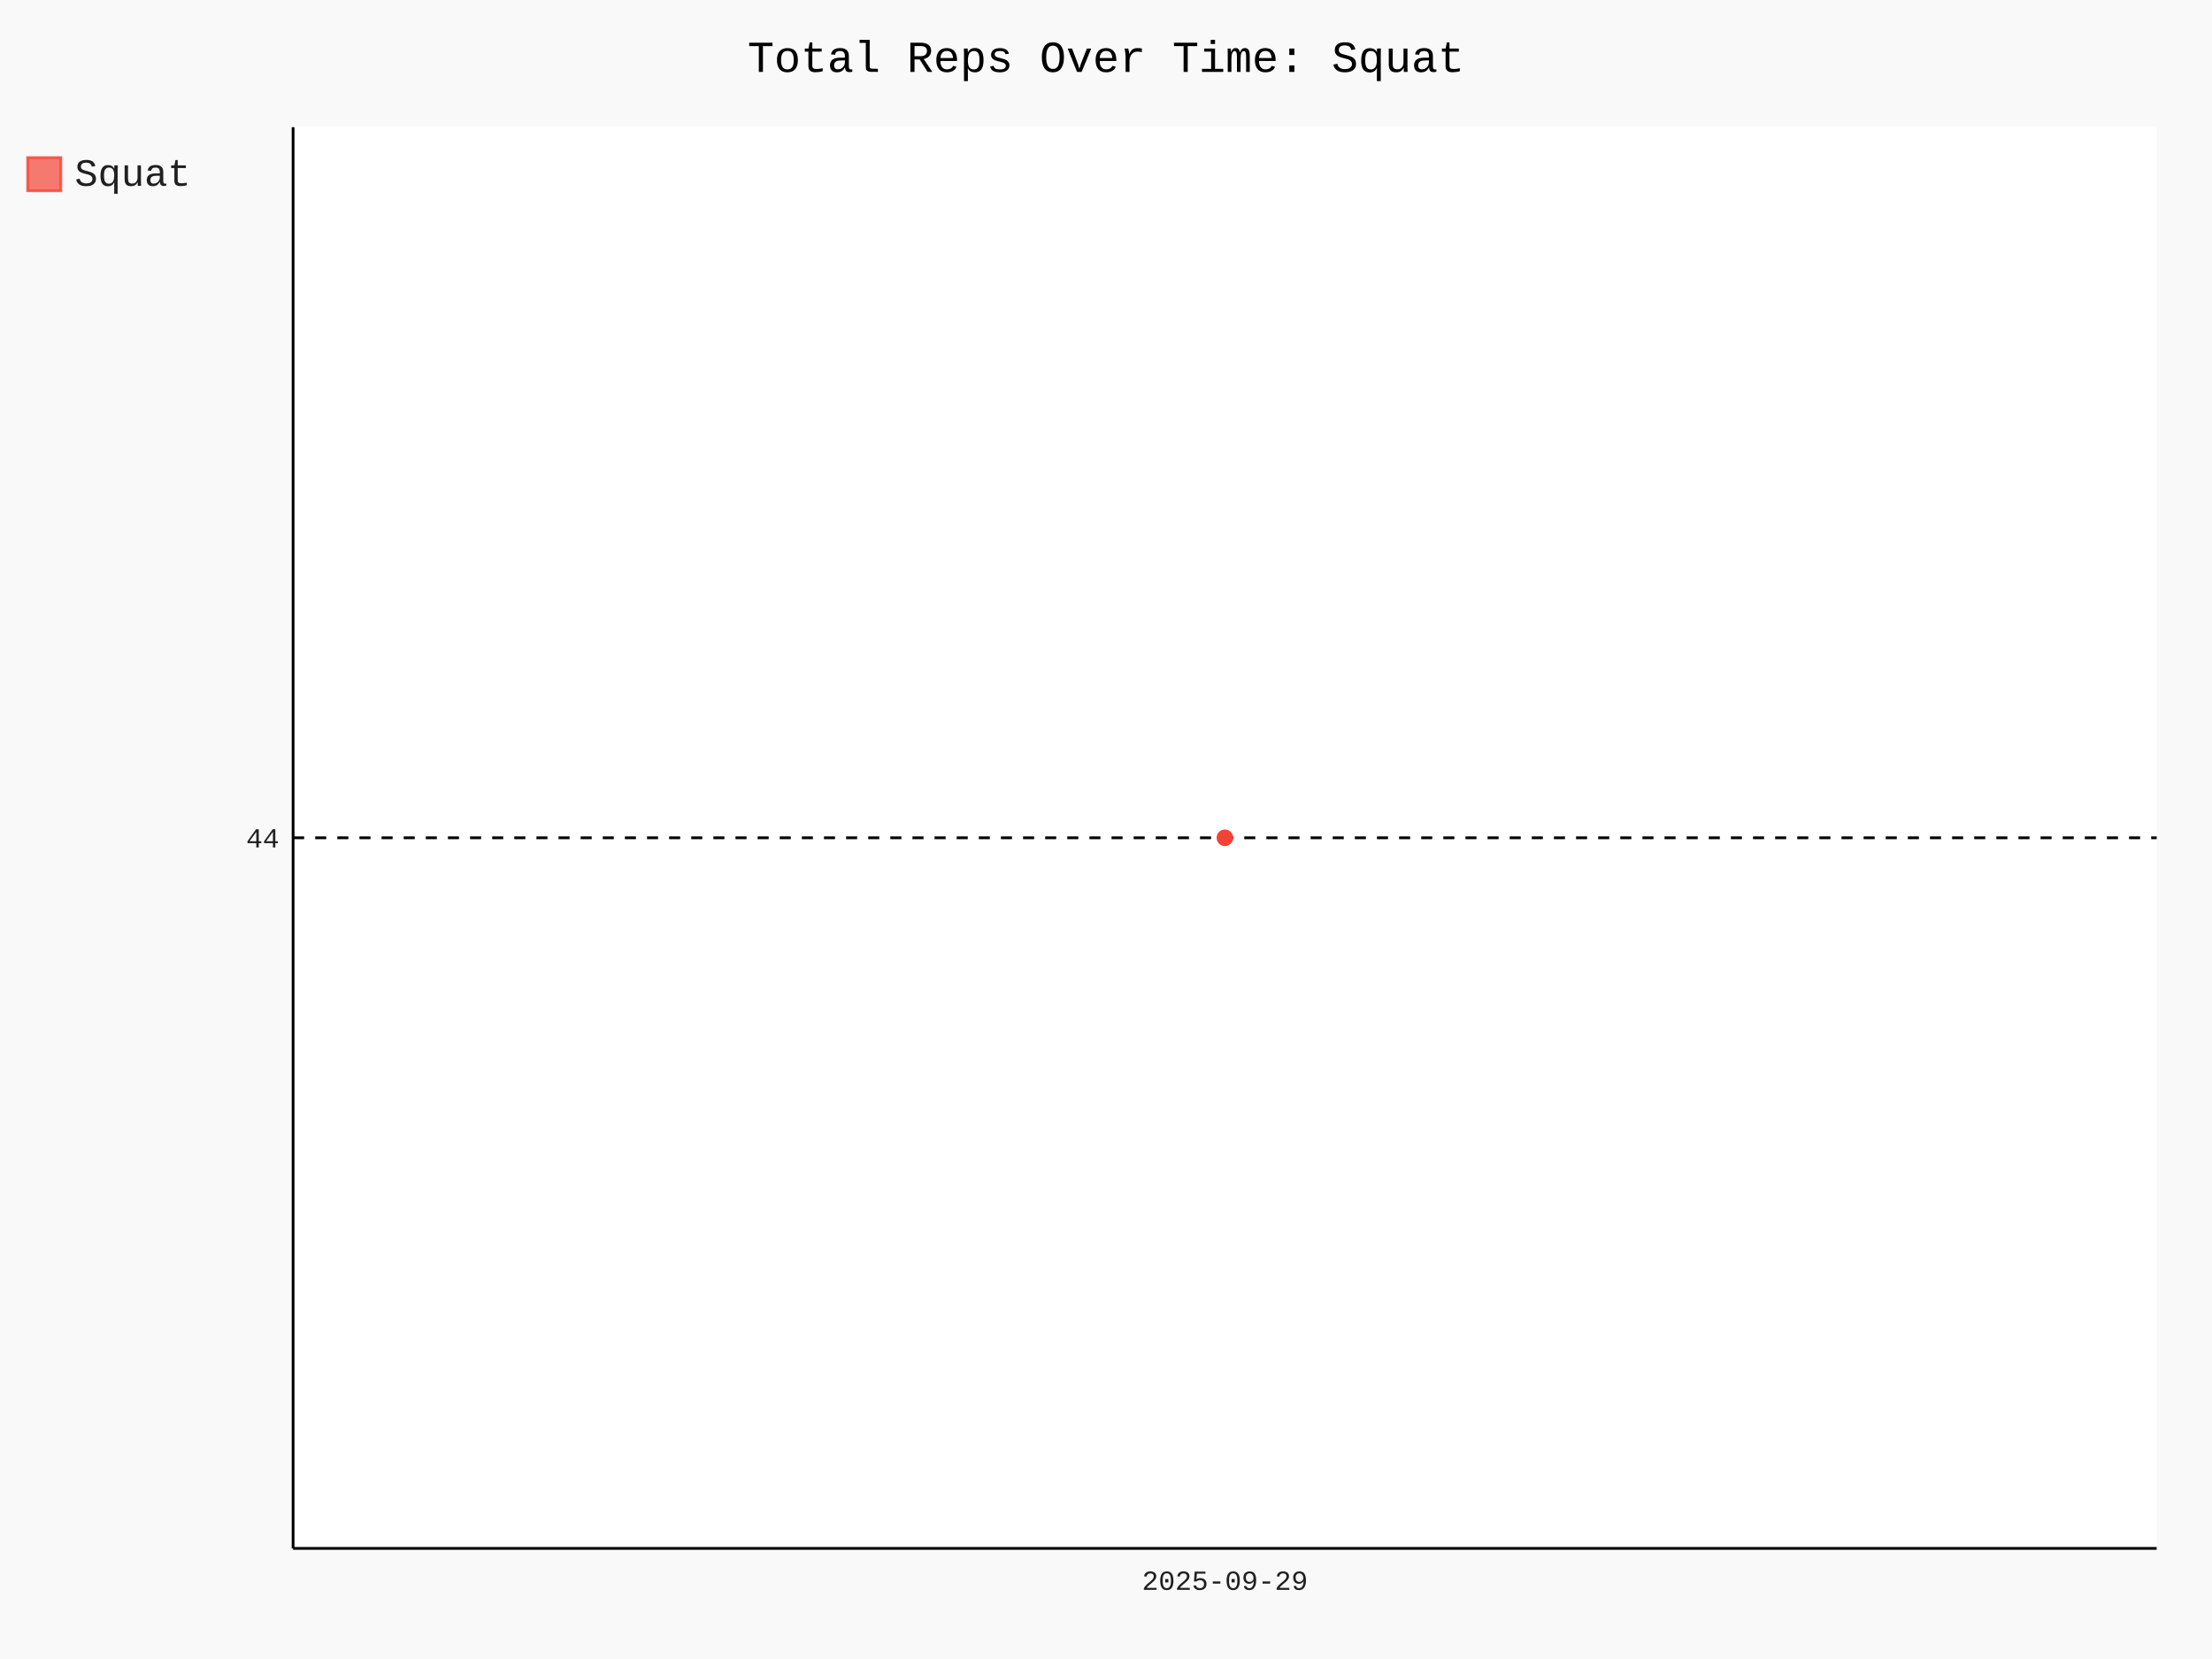
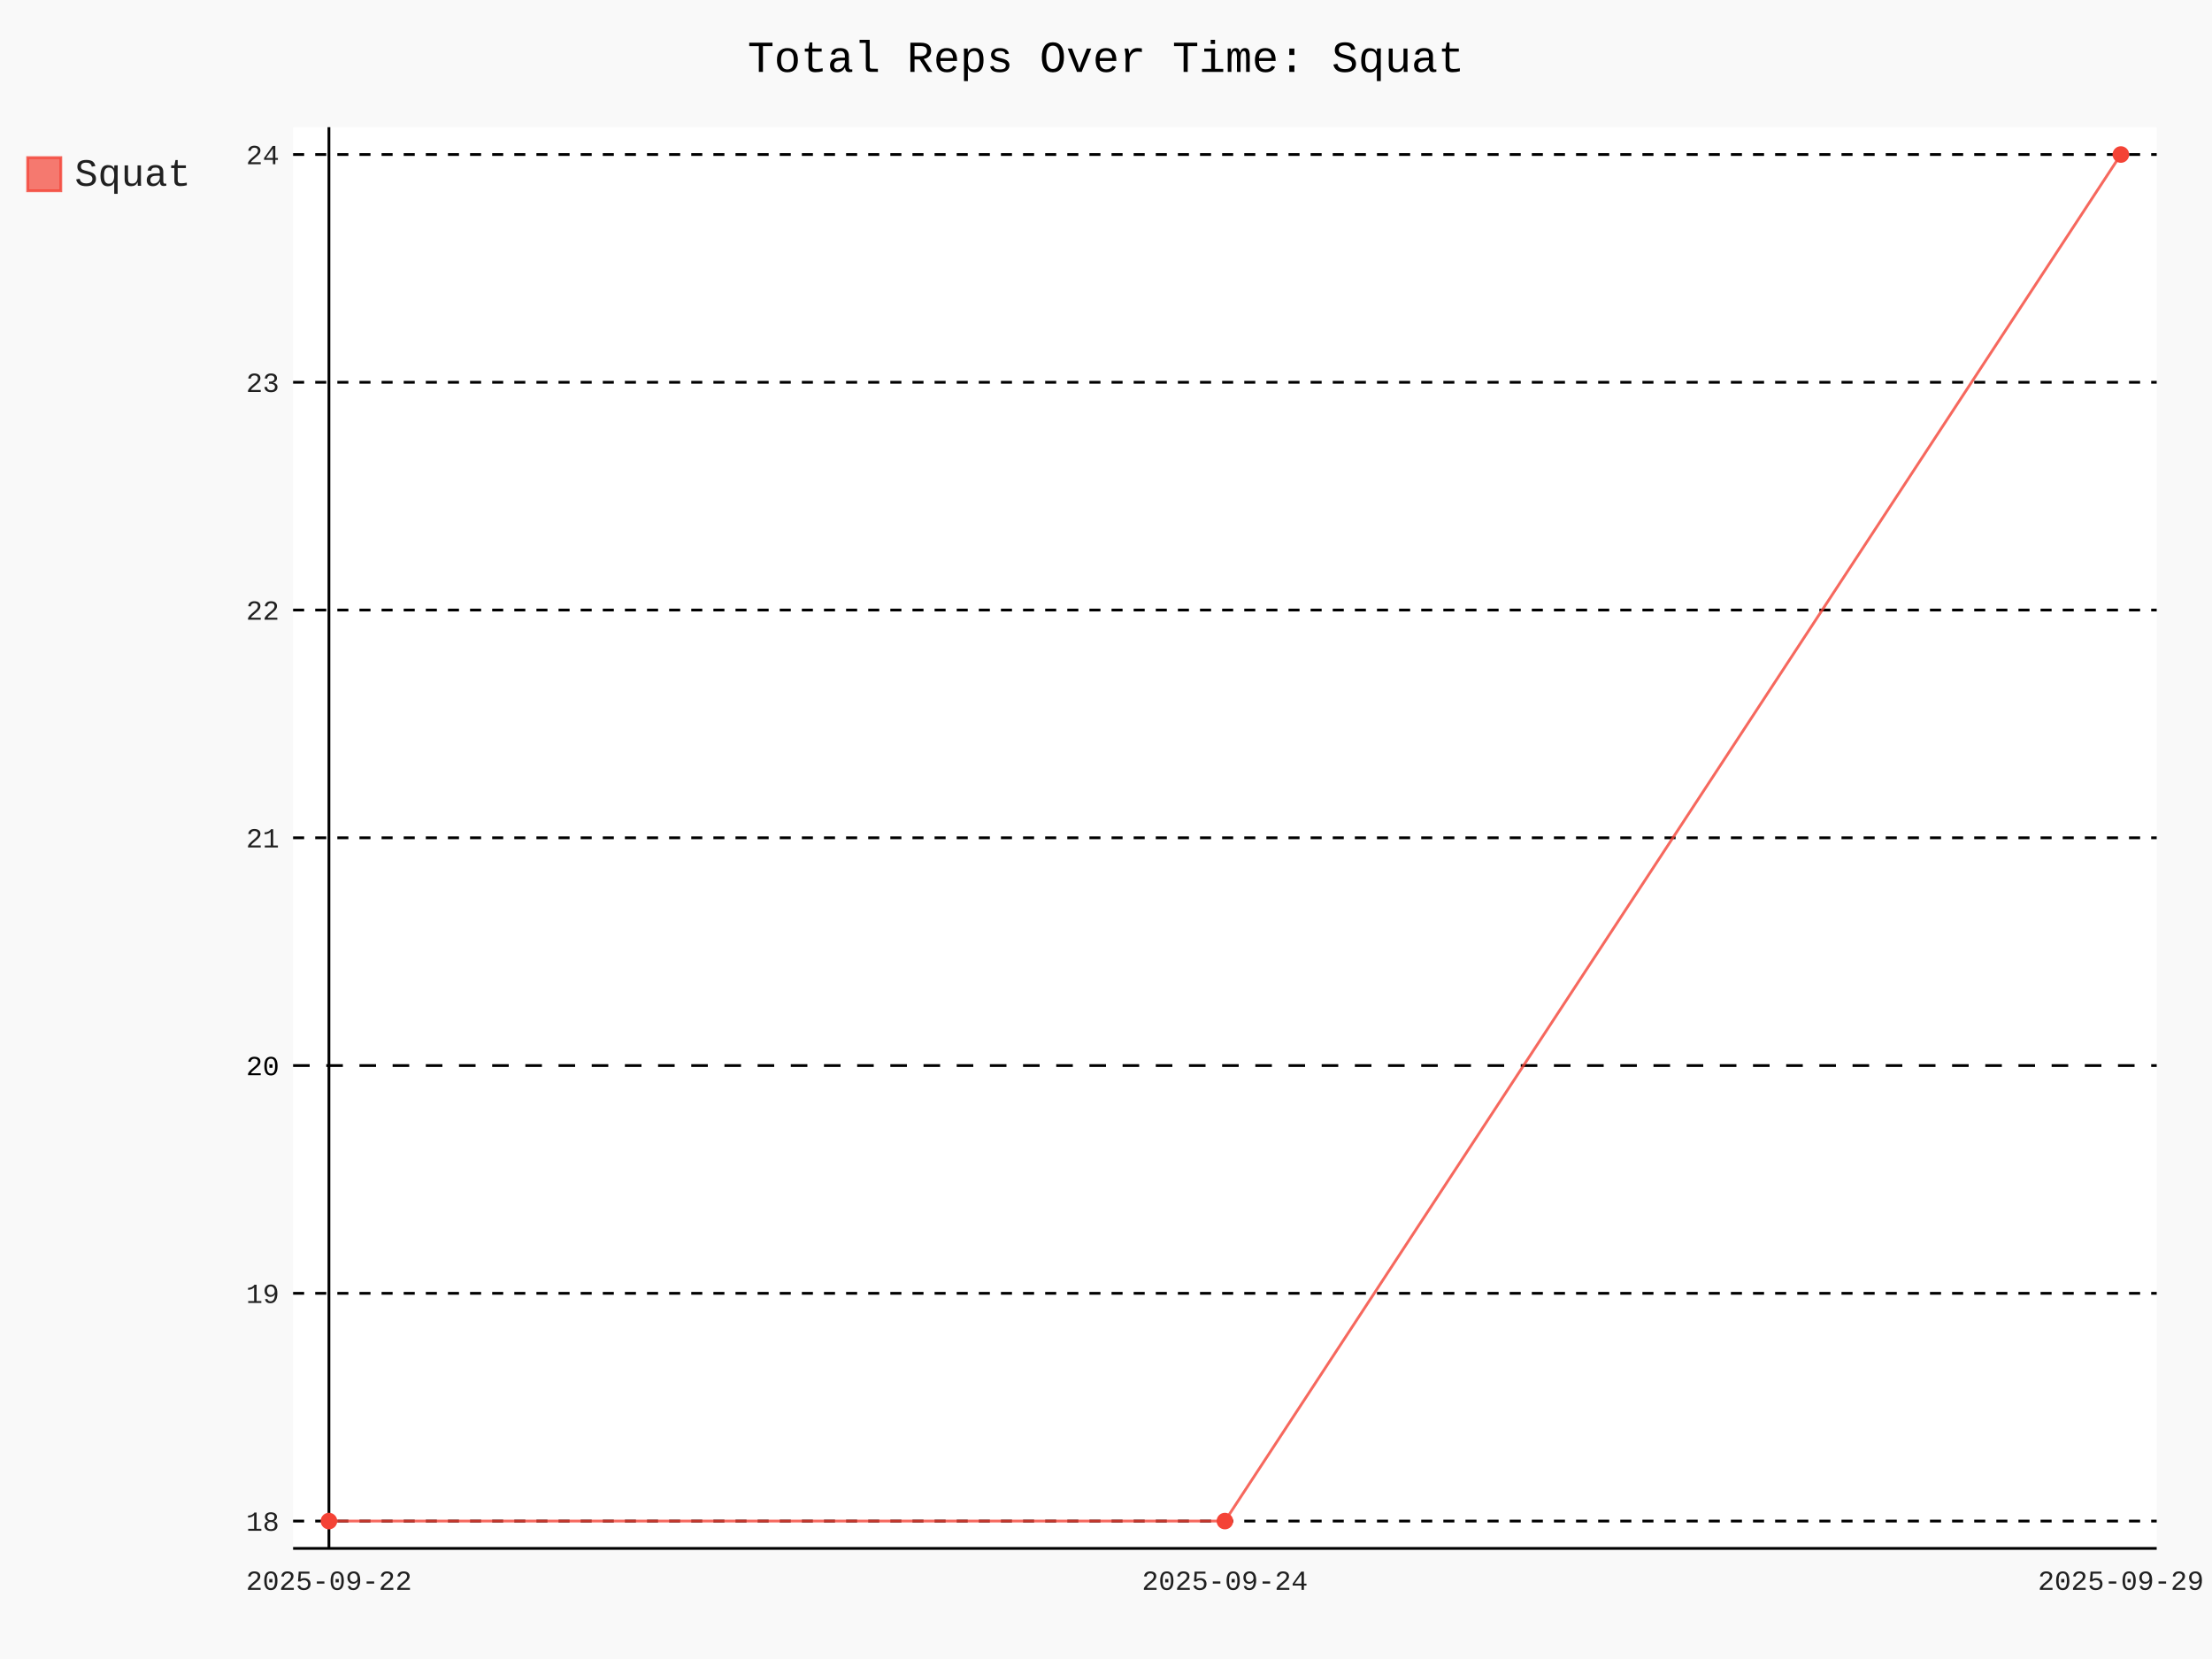
- <svg xmlns="http://www.w3.org/2000/svg" id="chart-1e0eb428-c92e-4eee-b247-dff2a8dc6e20" class="pygal-chart" viewBox="0 0 800 600">
+ <svg xmlns="http://www.w3.org/2000/svg" id="chart-50de0e51-7884-4c48-9050-c043d2fdf3a9" class="pygal-chart" viewBox="0 0 800 600">
  <defs>
-     <style type="text/css">#chart-1e0eb428-c92e-4eee-b247-dff2a8dc6e20{-webkit-user-select:none;-webkit-font-smoothing:antialiased;font-family:Consolas,"Liberation Mono",Menlo,Courier,monospace}#chart-1e0eb428-c92e-4eee-b247-dff2a8dc6e20 .title{font-family:Consolas,"Liberation Mono",Menlo,Courier,monospace;font-size:16px}#chart-1e0eb428-c92e-4eee-b247-dff2a8dc6e20 .legends .legend text{font-family:Consolas,"Liberation Mono",Menlo,Courier,monospace;font-size:14px}#chart-1e0eb428-c92e-4eee-b247-dff2a8dc6e20 .axis text{font-family:Consolas,"Liberation Mono",Menlo,Courier,monospace;font-size:10px}#chart-1e0eb428-c92e-4eee-b247-dff2a8dc6e20 .axis text.major{font-family:Consolas,"Liberation Mono",Menlo,Courier,monospace;font-size:10px}#chart-1e0eb428-c92e-4eee-b247-dff2a8dc6e20 .text-overlay text.value{font-family:Consolas,"Liberation Mono",Menlo,Courier,monospace;font-size:16px}#chart-1e0eb428-c92e-4eee-b247-dff2a8dc6e20 .text-overlay text.label{font-family:Consolas,"Liberation Mono",Menlo,Courier,monospace;font-size:10px}#chart-1e0eb428-c92e-4eee-b247-dff2a8dc6e20 .tooltip{font-family:Consolas,"Liberation Mono",Menlo,Courier,monospace;font-size:14px}#chart-1e0eb428-c92e-4eee-b247-dff2a8dc6e20 text.no_data{font-family:Consolas,"Liberation Mono",Menlo,Courier,monospace;font-size:64px}
- #chart-1e0eb428-c92e-4eee-b247-dff2a8dc6e20{background-color:rgba(249,249,249,1)}#chart-1e0eb428-c92e-4eee-b247-dff2a8dc6e20 path,#chart-1e0eb428-c92e-4eee-b247-dff2a8dc6e20 line,#chart-1e0eb428-c92e-4eee-b247-dff2a8dc6e20 rect,#chart-1e0eb428-c92e-4eee-b247-dff2a8dc6e20 circle{-webkit-transition:150ms;-moz-transition:150ms;transition:150ms}#chart-1e0eb428-c92e-4eee-b247-dff2a8dc6e20 .graph &gt; .background{fill:rgba(249,249,249,1)}#chart-1e0eb428-c92e-4eee-b247-dff2a8dc6e20 .plot &gt; .background{fill:rgba(255,255,255,1)}#chart-1e0eb428-c92e-4eee-b247-dff2a8dc6e20 .graph{fill:rgba(0,0,0,.87)}#chart-1e0eb428-c92e-4eee-b247-dff2a8dc6e20 text.no_data{fill:rgba(0,0,0,1)}#chart-1e0eb428-c92e-4eee-b247-dff2a8dc6e20 .title{fill:rgba(0,0,0,1)}#chart-1e0eb428-c92e-4eee-b247-dff2a8dc6e20 .legends .legend text{fill:rgba(0,0,0,.87)}#chart-1e0eb428-c92e-4eee-b247-dff2a8dc6e20 .legends .legend:hover text{fill:rgba(0,0,0,1)}#chart-1e0eb428-c92e-4eee-b247-dff2a8dc6e20 .axis .line{stroke:rgba(0,0,0,1)}#chart-1e0eb428-c92e-4eee-b247-dff2a8dc6e20 .axis .guide.line{stroke:rgba(0,0,0,.54)}#chart-1e0eb428-c92e-4eee-b247-dff2a8dc6e20 .axis .major.line{stroke:rgba(0,0,0,.87)}#chart-1e0eb428-c92e-4eee-b247-dff2a8dc6e20 .axis text.major{fill:rgba(0,0,0,1)}#chart-1e0eb428-c92e-4eee-b247-dff2a8dc6e20 .axis.y .guides:hover .guide.line,#chart-1e0eb428-c92e-4eee-b247-dff2a8dc6e20 .line-graph .axis.x .guides:hover .guide.line,#chart-1e0eb428-c92e-4eee-b247-dff2a8dc6e20 .stackedline-graph .axis.x .guides:hover .guide.line,#chart-1e0eb428-c92e-4eee-b247-dff2a8dc6e20 .xy-graph .axis.x .guides:hover .guide.line{stroke:rgba(0,0,0,1)}#chart-1e0eb428-c92e-4eee-b247-dff2a8dc6e20 .axis .guides:hover text{fill:rgba(0,0,0,1)}#chart-1e0eb428-c92e-4eee-b247-dff2a8dc6e20 .reactive{fill-opacity:.7;stroke-opacity:.8;stroke-width:1}#chart-1e0eb428-c92e-4eee-b247-dff2a8dc6e20 .ci{stroke:rgba(0,0,0,.87)}#chart-1e0eb428-c92e-4eee-b247-dff2a8dc6e20 .reactive.active,#chart-1e0eb428-c92e-4eee-b247-dff2a8dc6e20 .active .reactive{fill-opacity:.8;stroke-opacity:.9;stroke-width:4}#chart-1e0eb428-c92e-4eee-b247-dff2a8dc6e20 .ci .reactive.active{stroke-width:1.5}#chart-1e0eb428-c92e-4eee-b247-dff2a8dc6e20 .series text{fill:rgba(0,0,0,1)}#chart-1e0eb428-c92e-4eee-b247-dff2a8dc6e20 .tooltip rect{fill:rgba(255,255,255,1);stroke:rgba(0,0,0,1);-webkit-transition:opacity 150ms;-moz-transition:opacity 150ms;transition:opacity 150ms}#chart-1e0eb428-c92e-4eee-b247-dff2a8dc6e20 .tooltip .label{fill:rgba(0,0,0,.87)}#chart-1e0eb428-c92e-4eee-b247-dff2a8dc6e20 .tooltip .label{fill:rgba(0,0,0,.87)}#chart-1e0eb428-c92e-4eee-b247-dff2a8dc6e20 .tooltip .legend{font-size:.8em;fill:rgba(0,0,0,.54)}#chart-1e0eb428-c92e-4eee-b247-dff2a8dc6e20 .tooltip .x_label{font-size:.6em;fill:rgba(0,0,0,1)}#chart-1e0eb428-c92e-4eee-b247-dff2a8dc6e20 .tooltip .xlink{font-size:.5em;text-decoration:underline}#chart-1e0eb428-c92e-4eee-b247-dff2a8dc6e20 .tooltip .value{font-size:1.5em}#chart-1e0eb428-c92e-4eee-b247-dff2a8dc6e20 .bound{font-size:.5em}#chart-1e0eb428-c92e-4eee-b247-dff2a8dc6e20 .max-value{font-size:.75em;fill:rgba(0,0,0,.54)}#chart-1e0eb428-c92e-4eee-b247-dff2a8dc6e20 .map-element{fill:rgba(255,255,255,1);stroke:rgba(0,0,0,.54) !important}#chart-1e0eb428-c92e-4eee-b247-dff2a8dc6e20 .map-element .reactive{fill-opacity:inherit;stroke-opacity:inherit}#chart-1e0eb428-c92e-4eee-b247-dff2a8dc6e20 .color-0,#chart-1e0eb428-c92e-4eee-b247-dff2a8dc6e20 .color-0 a:visited{stroke:#F44336;fill:#F44336}#chart-1e0eb428-c92e-4eee-b247-dff2a8dc6e20 .text-overlay .color-0 text{fill:black}
- #chart-1e0eb428-c92e-4eee-b247-dff2a8dc6e20 text.no_data{text-anchor:middle}#chart-1e0eb428-c92e-4eee-b247-dff2a8dc6e20 .guide.line{fill:none}#chart-1e0eb428-c92e-4eee-b247-dff2a8dc6e20 .centered{text-anchor:middle}#chart-1e0eb428-c92e-4eee-b247-dff2a8dc6e20 .title{text-anchor:middle}#chart-1e0eb428-c92e-4eee-b247-dff2a8dc6e20 .legends .legend text{fill-opacity:1}#chart-1e0eb428-c92e-4eee-b247-dff2a8dc6e20 .axis.x text{text-anchor:middle}#chart-1e0eb428-c92e-4eee-b247-dff2a8dc6e20 .axis.x:not(.web) text[transform]{text-anchor:start}#chart-1e0eb428-c92e-4eee-b247-dff2a8dc6e20 .axis.x:not(.web) text[transform].backwards{text-anchor:end}#chart-1e0eb428-c92e-4eee-b247-dff2a8dc6e20 .axis.y text{text-anchor:end}#chart-1e0eb428-c92e-4eee-b247-dff2a8dc6e20 .axis.y text[transform].backwards{text-anchor:start}#chart-1e0eb428-c92e-4eee-b247-dff2a8dc6e20 .axis.y2 text{text-anchor:start}#chart-1e0eb428-c92e-4eee-b247-dff2a8dc6e20 .axis.y2 text[transform].backwards{text-anchor:end}#chart-1e0eb428-c92e-4eee-b247-dff2a8dc6e20 .axis .guide.line{stroke-dasharray:4,4;stroke:black}#chart-1e0eb428-c92e-4eee-b247-dff2a8dc6e20 .axis .major.guide.line{stroke-dasharray:6,6;stroke:black}#chart-1e0eb428-c92e-4eee-b247-dff2a8dc6e20 .horizontal .axis.y .guide.line,#chart-1e0eb428-c92e-4eee-b247-dff2a8dc6e20 .horizontal .axis.y2 .guide.line,#chart-1e0eb428-c92e-4eee-b247-dff2a8dc6e20 .vertical .axis.x .guide.line{opacity:0}#chart-1e0eb428-c92e-4eee-b247-dff2a8dc6e20 .horizontal .axis.always_show .guide.line,#chart-1e0eb428-c92e-4eee-b247-dff2a8dc6e20 .vertical .axis.always_show .guide.line{opacity:1 !important}#chart-1e0eb428-c92e-4eee-b247-dff2a8dc6e20 .axis.y .guides:hover .guide.line,#chart-1e0eb428-c92e-4eee-b247-dff2a8dc6e20 .axis.y2 .guides:hover .guide.line,#chart-1e0eb428-c92e-4eee-b247-dff2a8dc6e20 .axis.x .guides:hover .guide.line{opacity:1}#chart-1e0eb428-c92e-4eee-b247-dff2a8dc6e20 .axis .guides:hover text{opacity:1}#chart-1e0eb428-c92e-4eee-b247-dff2a8dc6e20 .nofill{fill:none}#chart-1e0eb428-c92e-4eee-b247-dff2a8dc6e20 .subtle-fill{fill-opacity:.2}#chart-1e0eb428-c92e-4eee-b247-dff2a8dc6e20 .dot{stroke-width:1px;fill-opacity:1;stroke-opacity:1}#chart-1e0eb428-c92e-4eee-b247-dff2a8dc6e20 .dot.active{stroke-width:5px}#chart-1e0eb428-c92e-4eee-b247-dff2a8dc6e20 .dot.negative{fill:transparent}#chart-1e0eb428-c92e-4eee-b247-dff2a8dc6e20 text,#chart-1e0eb428-c92e-4eee-b247-dff2a8dc6e20 tspan{stroke:none !important}#chart-1e0eb428-c92e-4eee-b247-dff2a8dc6e20 .series text.active{opacity:1}#chart-1e0eb428-c92e-4eee-b247-dff2a8dc6e20 .tooltip rect{fill-opacity:.95;stroke-width:.5}#chart-1e0eb428-c92e-4eee-b247-dff2a8dc6e20 .tooltip text{fill-opacity:1}#chart-1e0eb428-c92e-4eee-b247-dff2a8dc6e20 .showable{visibility:hidden}#chart-1e0eb428-c92e-4eee-b247-dff2a8dc6e20 .showable.shown{visibility:visible}#chart-1e0eb428-c92e-4eee-b247-dff2a8dc6e20 .gauge-background{fill:rgba(229,229,229,1);stroke:none}#chart-1e0eb428-c92e-4eee-b247-dff2a8dc6e20 .bg-lines{stroke:rgba(249,249,249,1);stroke-width:2px}</style>
+     <style type="text/css">#chart-50de0e51-7884-4c48-9050-c043d2fdf3a9{-webkit-user-select:none;-webkit-font-smoothing:antialiased;font-family:Consolas,"Liberation Mono",Menlo,Courier,monospace}#chart-50de0e51-7884-4c48-9050-c043d2fdf3a9 .title{font-family:Consolas,"Liberation Mono",Menlo,Courier,monospace;font-size:16px}#chart-50de0e51-7884-4c48-9050-c043d2fdf3a9 .legends .legend text{font-family:Consolas,"Liberation Mono",Menlo,Courier,monospace;font-size:14px}#chart-50de0e51-7884-4c48-9050-c043d2fdf3a9 .axis text{font-family:Consolas,"Liberation Mono",Menlo,Courier,monospace;font-size:10px}#chart-50de0e51-7884-4c48-9050-c043d2fdf3a9 .axis text.major{font-family:Consolas,"Liberation Mono",Menlo,Courier,monospace;font-size:10px}#chart-50de0e51-7884-4c48-9050-c043d2fdf3a9 .text-overlay text.value{font-family:Consolas,"Liberation Mono",Menlo,Courier,monospace;font-size:16px}#chart-50de0e51-7884-4c48-9050-c043d2fdf3a9 .text-overlay text.label{font-family:Consolas,"Liberation Mono",Menlo,Courier,monospace;font-size:10px}#chart-50de0e51-7884-4c48-9050-c043d2fdf3a9 .tooltip{font-family:Consolas,"Liberation Mono",Menlo,Courier,monospace;font-size:14px}#chart-50de0e51-7884-4c48-9050-c043d2fdf3a9 text.no_data{font-family:Consolas,"Liberation Mono",Menlo,Courier,monospace;font-size:64px}
+ #chart-50de0e51-7884-4c48-9050-c043d2fdf3a9{background-color:rgba(249,249,249,1)}#chart-50de0e51-7884-4c48-9050-c043d2fdf3a9 path,#chart-50de0e51-7884-4c48-9050-c043d2fdf3a9 line,#chart-50de0e51-7884-4c48-9050-c043d2fdf3a9 rect,#chart-50de0e51-7884-4c48-9050-c043d2fdf3a9 circle{-webkit-transition:150ms;-moz-transition:150ms;transition:150ms}#chart-50de0e51-7884-4c48-9050-c043d2fdf3a9 .graph &gt; .background{fill:rgba(249,249,249,1)}#chart-50de0e51-7884-4c48-9050-c043d2fdf3a9 .plot &gt; .background{fill:rgba(255,255,255,1)}#chart-50de0e51-7884-4c48-9050-c043d2fdf3a9 .graph{fill:rgba(0,0,0,.87)}#chart-50de0e51-7884-4c48-9050-c043d2fdf3a9 text.no_data{fill:rgba(0,0,0,1)}#chart-50de0e51-7884-4c48-9050-c043d2fdf3a9 .title{fill:rgba(0,0,0,1)}#chart-50de0e51-7884-4c48-9050-c043d2fdf3a9 .legends .legend text{fill:rgba(0,0,0,.87)}#chart-50de0e51-7884-4c48-9050-c043d2fdf3a9 .legends .legend:hover text{fill:rgba(0,0,0,1)}#chart-50de0e51-7884-4c48-9050-c043d2fdf3a9 .axis .line{stroke:rgba(0,0,0,1)}#chart-50de0e51-7884-4c48-9050-c043d2fdf3a9 .axis .guide.line{stroke:rgba(0,0,0,.54)}#chart-50de0e51-7884-4c48-9050-c043d2fdf3a9 .axis .major.line{stroke:rgba(0,0,0,.87)}#chart-50de0e51-7884-4c48-9050-c043d2fdf3a9 .axis text.major{fill:rgba(0,0,0,1)}#chart-50de0e51-7884-4c48-9050-c043d2fdf3a9 .axis.y .guides:hover .guide.line,#chart-50de0e51-7884-4c48-9050-c043d2fdf3a9 .line-graph .axis.x .guides:hover .guide.line,#chart-50de0e51-7884-4c48-9050-c043d2fdf3a9 .stackedline-graph .axis.x .guides:hover .guide.line,#chart-50de0e51-7884-4c48-9050-c043d2fdf3a9 .xy-graph .axis.x .guides:hover .guide.line{stroke:rgba(0,0,0,1)}#chart-50de0e51-7884-4c48-9050-c043d2fdf3a9 .axis .guides:hover text{fill:rgba(0,0,0,1)}#chart-50de0e51-7884-4c48-9050-c043d2fdf3a9 .reactive{fill-opacity:.7;stroke-opacity:.8;stroke-width:1}#chart-50de0e51-7884-4c48-9050-c043d2fdf3a9 .ci{stroke:rgba(0,0,0,.87)}#chart-50de0e51-7884-4c48-9050-c043d2fdf3a9 .reactive.active,#chart-50de0e51-7884-4c48-9050-c043d2fdf3a9 .active .reactive{fill-opacity:.8;stroke-opacity:.9;stroke-width:4}#chart-50de0e51-7884-4c48-9050-c043d2fdf3a9 .ci .reactive.active{stroke-width:1.5}#chart-50de0e51-7884-4c48-9050-c043d2fdf3a9 .series text{fill:rgba(0,0,0,1)}#chart-50de0e51-7884-4c48-9050-c043d2fdf3a9 .tooltip rect{fill:rgba(255,255,255,1);stroke:rgba(0,0,0,1);-webkit-transition:opacity 150ms;-moz-transition:opacity 150ms;transition:opacity 150ms}#chart-50de0e51-7884-4c48-9050-c043d2fdf3a9 .tooltip .label{fill:rgba(0,0,0,.87)}#chart-50de0e51-7884-4c48-9050-c043d2fdf3a9 .tooltip .label{fill:rgba(0,0,0,.87)}#chart-50de0e51-7884-4c48-9050-c043d2fdf3a9 .tooltip .legend{font-size:.8em;fill:rgba(0,0,0,.54)}#chart-50de0e51-7884-4c48-9050-c043d2fdf3a9 .tooltip .x_label{font-size:.6em;fill:rgba(0,0,0,1)}#chart-50de0e51-7884-4c48-9050-c043d2fdf3a9 .tooltip .xlink{font-size:.5em;text-decoration:underline}#chart-50de0e51-7884-4c48-9050-c043d2fdf3a9 .tooltip .value{font-size:1.5em}#chart-50de0e51-7884-4c48-9050-c043d2fdf3a9 .bound{font-size:.5em}#chart-50de0e51-7884-4c48-9050-c043d2fdf3a9 .max-value{font-size:.75em;fill:rgba(0,0,0,.54)}#chart-50de0e51-7884-4c48-9050-c043d2fdf3a9 .map-element{fill:rgba(255,255,255,1);stroke:rgba(0,0,0,.54) !important}#chart-50de0e51-7884-4c48-9050-c043d2fdf3a9 .map-element .reactive{fill-opacity:inherit;stroke-opacity:inherit}#chart-50de0e51-7884-4c48-9050-c043d2fdf3a9 .color-0,#chart-50de0e51-7884-4c48-9050-c043d2fdf3a9 .color-0 a:visited{stroke:#F44336;fill:#F44336}#chart-50de0e51-7884-4c48-9050-c043d2fdf3a9 .text-overlay .color-0 text{fill:black}
+ #chart-50de0e51-7884-4c48-9050-c043d2fdf3a9 text.no_data{text-anchor:middle}#chart-50de0e51-7884-4c48-9050-c043d2fdf3a9 .guide.line{fill:none}#chart-50de0e51-7884-4c48-9050-c043d2fdf3a9 .centered{text-anchor:middle}#chart-50de0e51-7884-4c48-9050-c043d2fdf3a9 .title{text-anchor:middle}#chart-50de0e51-7884-4c48-9050-c043d2fdf3a9 .legends .legend text{fill-opacity:1}#chart-50de0e51-7884-4c48-9050-c043d2fdf3a9 .axis.x text{text-anchor:middle}#chart-50de0e51-7884-4c48-9050-c043d2fdf3a9 .axis.x:not(.web) text[transform]{text-anchor:start}#chart-50de0e51-7884-4c48-9050-c043d2fdf3a9 .axis.x:not(.web) text[transform].backwards{text-anchor:end}#chart-50de0e51-7884-4c48-9050-c043d2fdf3a9 .axis.y text{text-anchor:end}#chart-50de0e51-7884-4c48-9050-c043d2fdf3a9 .axis.y text[transform].backwards{text-anchor:start}#chart-50de0e51-7884-4c48-9050-c043d2fdf3a9 .axis.y2 text{text-anchor:start}#chart-50de0e51-7884-4c48-9050-c043d2fdf3a9 .axis.y2 text[transform].backwards{text-anchor:end}#chart-50de0e51-7884-4c48-9050-c043d2fdf3a9 .axis .guide.line{stroke-dasharray:4,4;stroke:black}#chart-50de0e51-7884-4c48-9050-c043d2fdf3a9 .axis .major.guide.line{stroke-dasharray:6,6;stroke:black}#chart-50de0e51-7884-4c48-9050-c043d2fdf3a9 .horizontal .axis.y .guide.line,#chart-50de0e51-7884-4c48-9050-c043d2fdf3a9 .horizontal .axis.y2 .guide.line,#chart-50de0e51-7884-4c48-9050-c043d2fdf3a9 .vertical .axis.x .guide.line{opacity:0}#chart-50de0e51-7884-4c48-9050-c043d2fdf3a9 .horizontal .axis.always_show .guide.line,#chart-50de0e51-7884-4c48-9050-c043d2fdf3a9 .vertical .axis.always_show .guide.line{opacity:1 !important}#chart-50de0e51-7884-4c48-9050-c043d2fdf3a9 .axis.y .guides:hover .guide.line,#chart-50de0e51-7884-4c48-9050-c043d2fdf3a9 .axis.y2 .guides:hover .guide.line,#chart-50de0e51-7884-4c48-9050-c043d2fdf3a9 .axis.x .guides:hover .guide.line{opacity:1}#chart-50de0e51-7884-4c48-9050-c043d2fdf3a9 .axis .guides:hover text{opacity:1}#chart-50de0e51-7884-4c48-9050-c043d2fdf3a9 .nofill{fill:none}#chart-50de0e51-7884-4c48-9050-c043d2fdf3a9 .subtle-fill{fill-opacity:.2}#chart-50de0e51-7884-4c48-9050-c043d2fdf3a9 .dot{stroke-width:1px;fill-opacity:1;stroke-opacity:1}#chart-50de0e51-7884-4c48-9050-c043d2fdf3a9 .dot.active{stroke-width:5px}#chart-50de0e51-7884-4c48-9050-c043d2fdf3a9 .dot.negative{fill:transparent}#chart-50de0e51-7884-4c48-9050-c043d2fdf3a9 text,#chart-50de0e51-7884-4c48-9050-c043d2fdf3a9 tspan{stroke:none !important}#chart-50de0e51-7884-4c48-9050-c043d2fdf3a9 .series text.active{opacity:1}#chart-50de0e51-7884-4c48-9050-c043d2fdf3a9 .tooltip rect{fill-opacity:.95;stroke-width:.5}#chart-50de0e51-7884-4c48-9050-c043d2fdf3a9 .tooltip text{fill-opacity:1}#chart-50de0e51-7884-4c48-9050-c043d2fdf3a9 .showable{visibility:hidden}#chart-50de0e51-7884-4c48-9050-c043d2fdf3a9 .showable.shown{visibility:visible}#chart-50de0e51-7884-4c48-9050-c043d2fdf3a9 .gauge-background{fill:rgba(229,229,229,1);stroke:none}#chart-50de0e51-7884-4c48-9050-c043d2fdf3a9 .bg-lines{stroke:rgba(249,249,249,1);stroke-width:2px}</style>
  </defs>
  <g class="graph line-graph vertical">
    <rect x="0" y="0" width="800" height="600" class="background" />
    <g transform="translate(106, 46)" class="plot">
      <rect x="0" y="0" width="674.0" height="514" class="background" />
      <g class="axis y always_show">
        <path d="M0 514 h674" class="line" />
        <g class="guides">
+           <path d="M0 504.115 h674" class="guide line" />
+           <text x="-5" y="507.615" class="">18</text>
+         </g>
+         <g class="guides">
+           <path d="M0 421.744 h674" class="guide line" />
+           <text x="-5" y="425.244" class="">19</text>
+         </g>
+         <g class="guides">
+           <path d="M0 339.372 h674" class="major guide line" />
+           <text x="-5" y="342.872" class="major">20</text>
+         </g>
+         <g class="guides">
          <path d="M0 257 h674" class="guide line" />
-           <text x="-5" y="260.5" class="">44</text>
+           <text x="-5" y="260.5" class="">21</text>
+         </g>
+         <g class="guides">
+           <path d="M0 174.628 h674" class="guide line" />
+           <text x="-5" y="178.128" class="">22</text>
+         </g>
+         <g class="guides">
+           <path d="M0 92.256 h674" class="guide line" />
+           <text x="-5" y="95.756" class="">23</text>
+         </g>
+         <g class="guides">
+           <path d="M0 9.885 h674" class="guide line" />
+           <text x="-5" y="13.385" class="">24</text>
        </g>
      </g>
      <g class="axis x">
-         <path d="M0 0 v514" class="line" />
+         <g class="guides">
+           <path d="M12.962 0 v514" class="line" />
+           <text x="12.962" y="529.0" class="">2025-09-22</text>
+         </g>
        <g class="guides">
          <path d="M337 0 v514" class="guide line" />
-           <text x="337.0" y="529.0" class="">2025-09-29</text>
+           <text x="337.0" y="529.0" class="">2025-09-24</text>
+         </g>
+         <g class="guides">
+           <path d="M661.038 0 v514" class="guide line" />
+           <text x="661.038" y="529.0" class="">2025-09-29</text>
        </g>
      </g>
-       <g class="series serie-0 color-0" />
+       <g class="series serie-0 color-0">
+         <path d="M12.962 504.115 L337 504.115 661.038 9.885" class="line reactive nofill" />
+       </g>
    </g>
    <g class="titles">
      <text x="400.0" y="26" class="title plot_title">Total Reps Over Time: Squat</text>
    </g>
    <g transform="translate(106, 46)" class="plot overlay">
      <g class="series serie-0 color-0">
        <g class="dots">
-           <circle cx="337.0" cy="257" r="2.5" class="dot reactive tooltip-trigger" />
+           <circle cx="12.962" cy="504.115" r="2.5" class="dot reactive tooltip-trigger" />
+         </g>
+         <g class="dots">
+           <circle cx="337.0" cy="504.115" r="2.5" class="dot reactive tooltip-trigger" />
+         </g>
+         <g class="dots">
+           <circle cx="661.038" cy="9.885" r="2.5" class="dot reactive tooltip-trigger" />
        </g>
      </g>
    </g>
    <g transform="translate(106, 46)" class="plot text-overlay">
      <g class="series serie-0 color-0" />
    </g>
    <g transform="translate(106, 46)" class="plot tooltip-overlay">
      <g transform="translate(0 0)" style="opacity: 0" class="tooltip">
        <rect rx="0" ry="0" width="0" height="0" class="tooltip-box" />
        <g class="text" />
      </g>
    </g>
    <g transform="translate(10, 56)" class="legends">
      <g id="activate-serie-0" class="legend reactive activate-serie">
        <rect x="0.0" y="1.0" width="12" height="12" class="color-0 reactive" />
        <text x="17.0" y="11.2">Squat</text>
      </g>
    </g>
    <g transform="translate(790, 56)" class="legends" />
  </g>
</svg>
